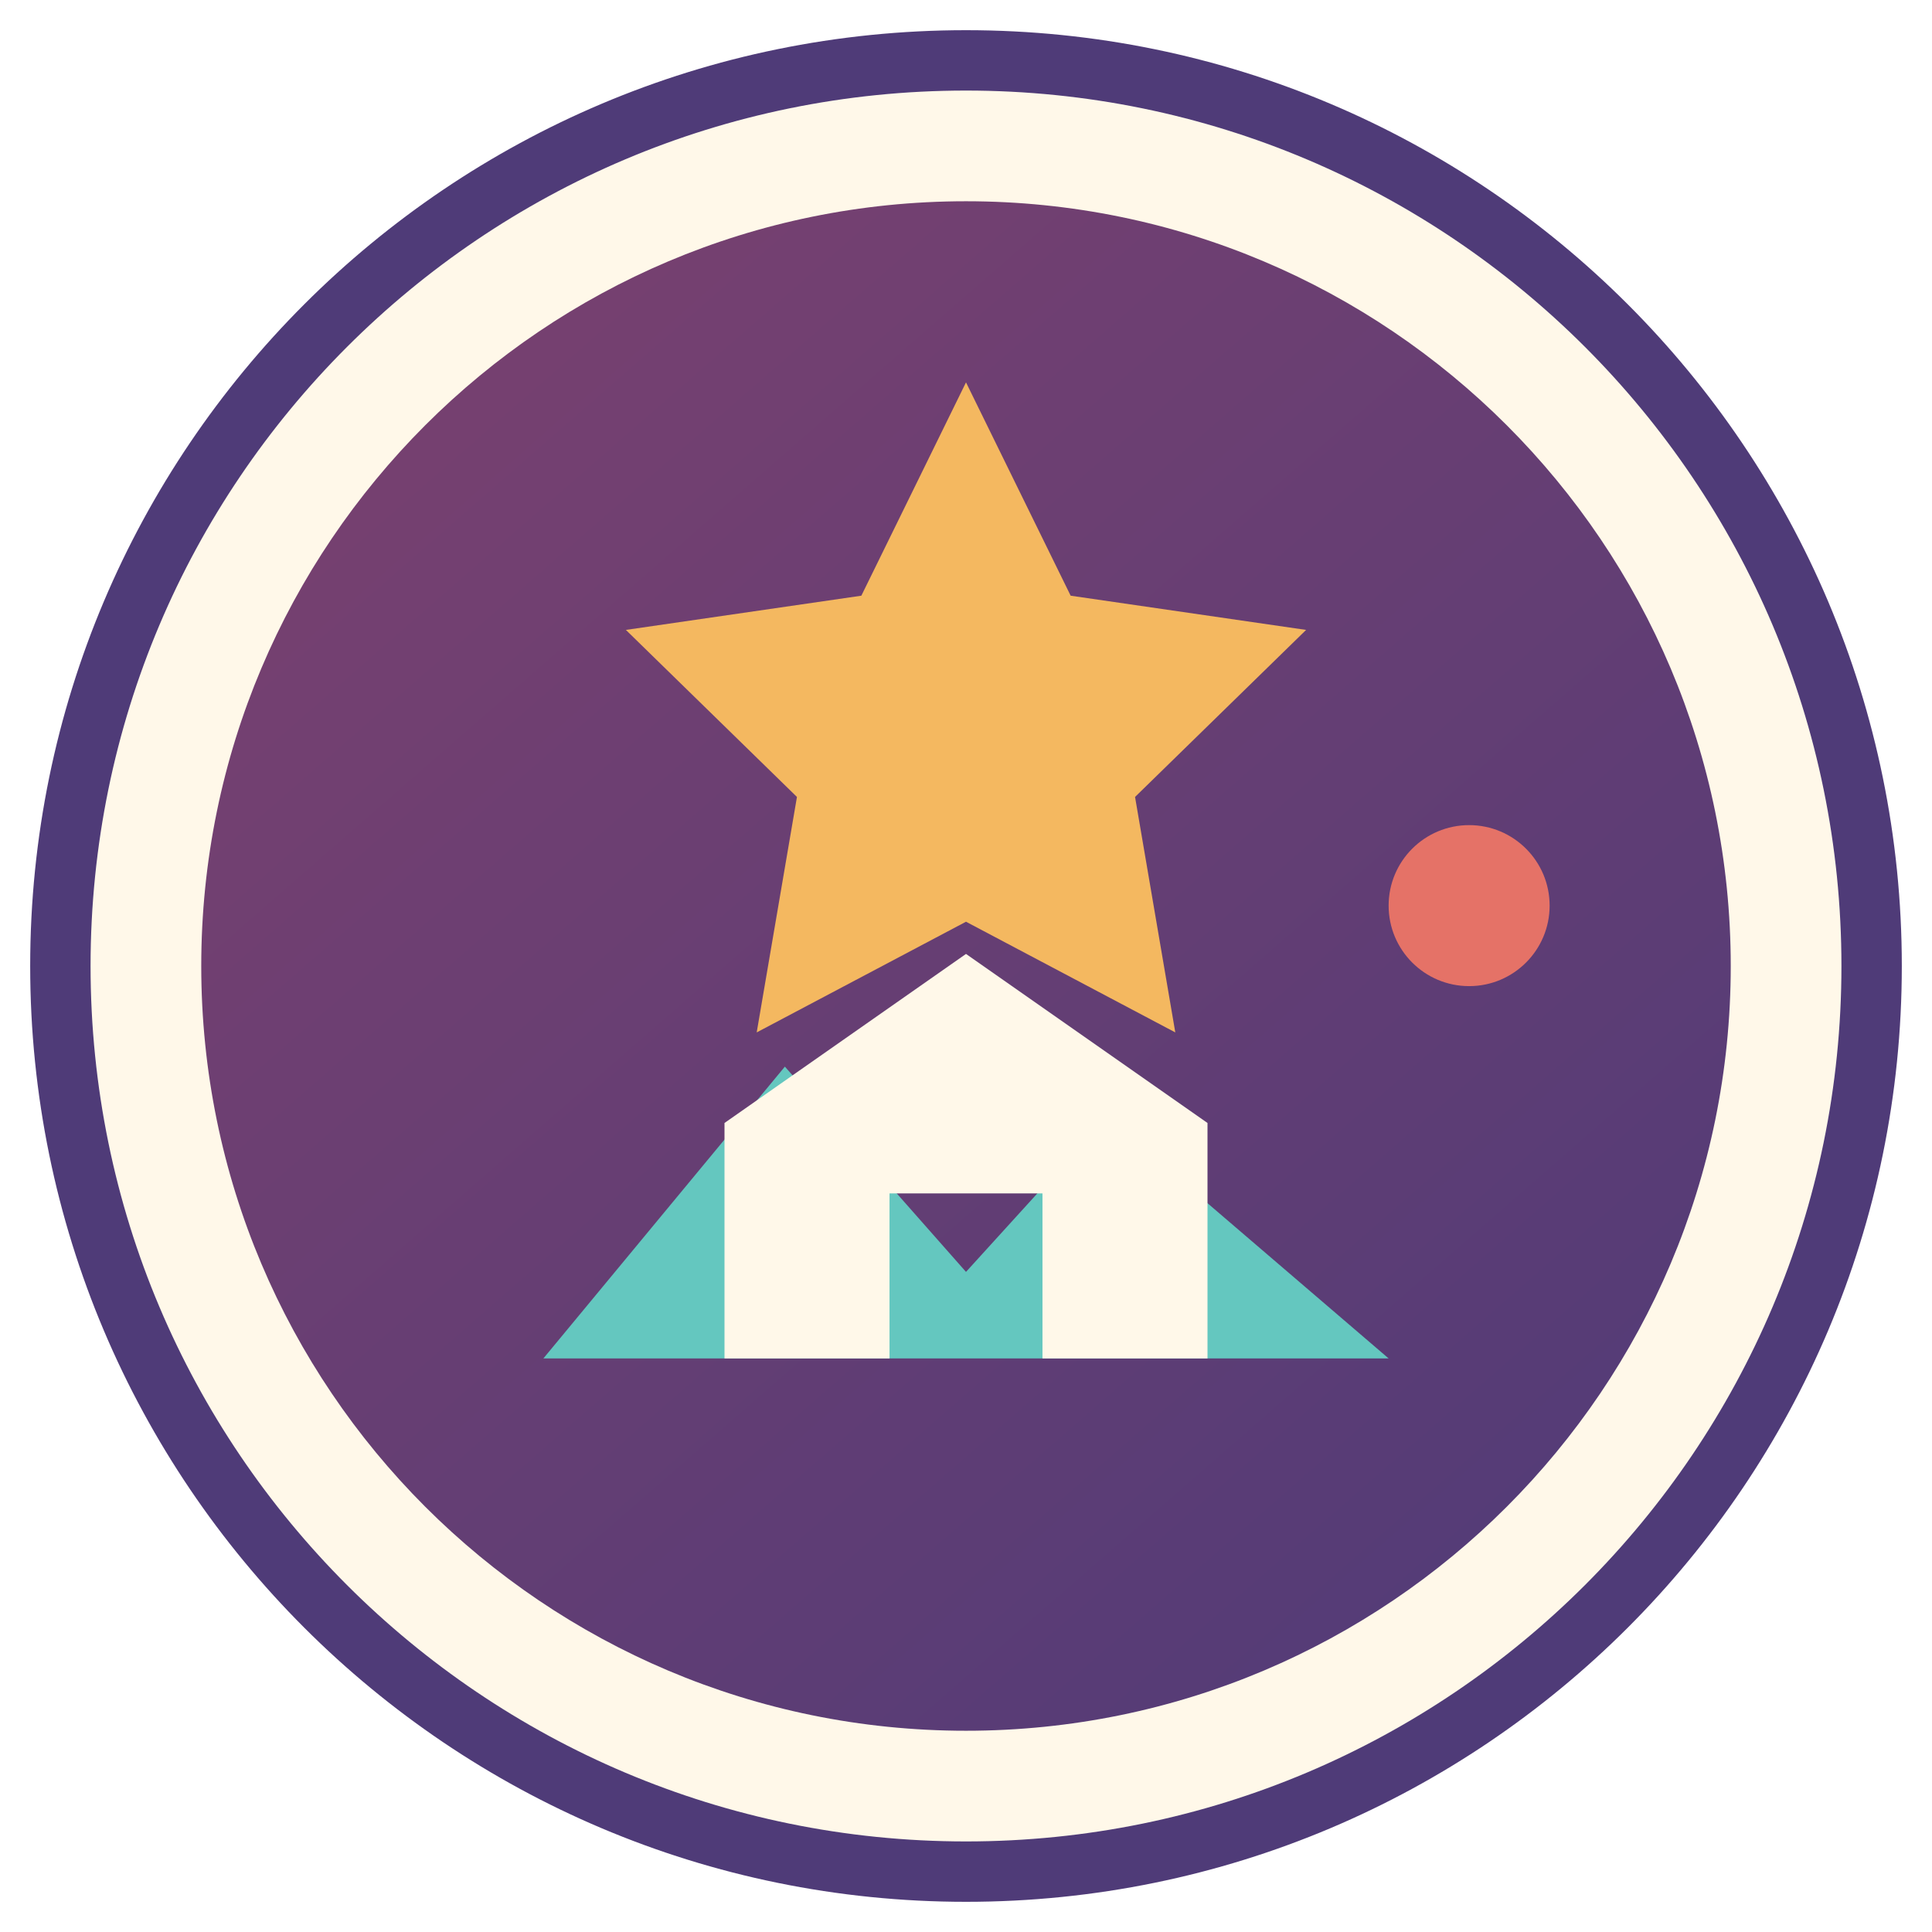
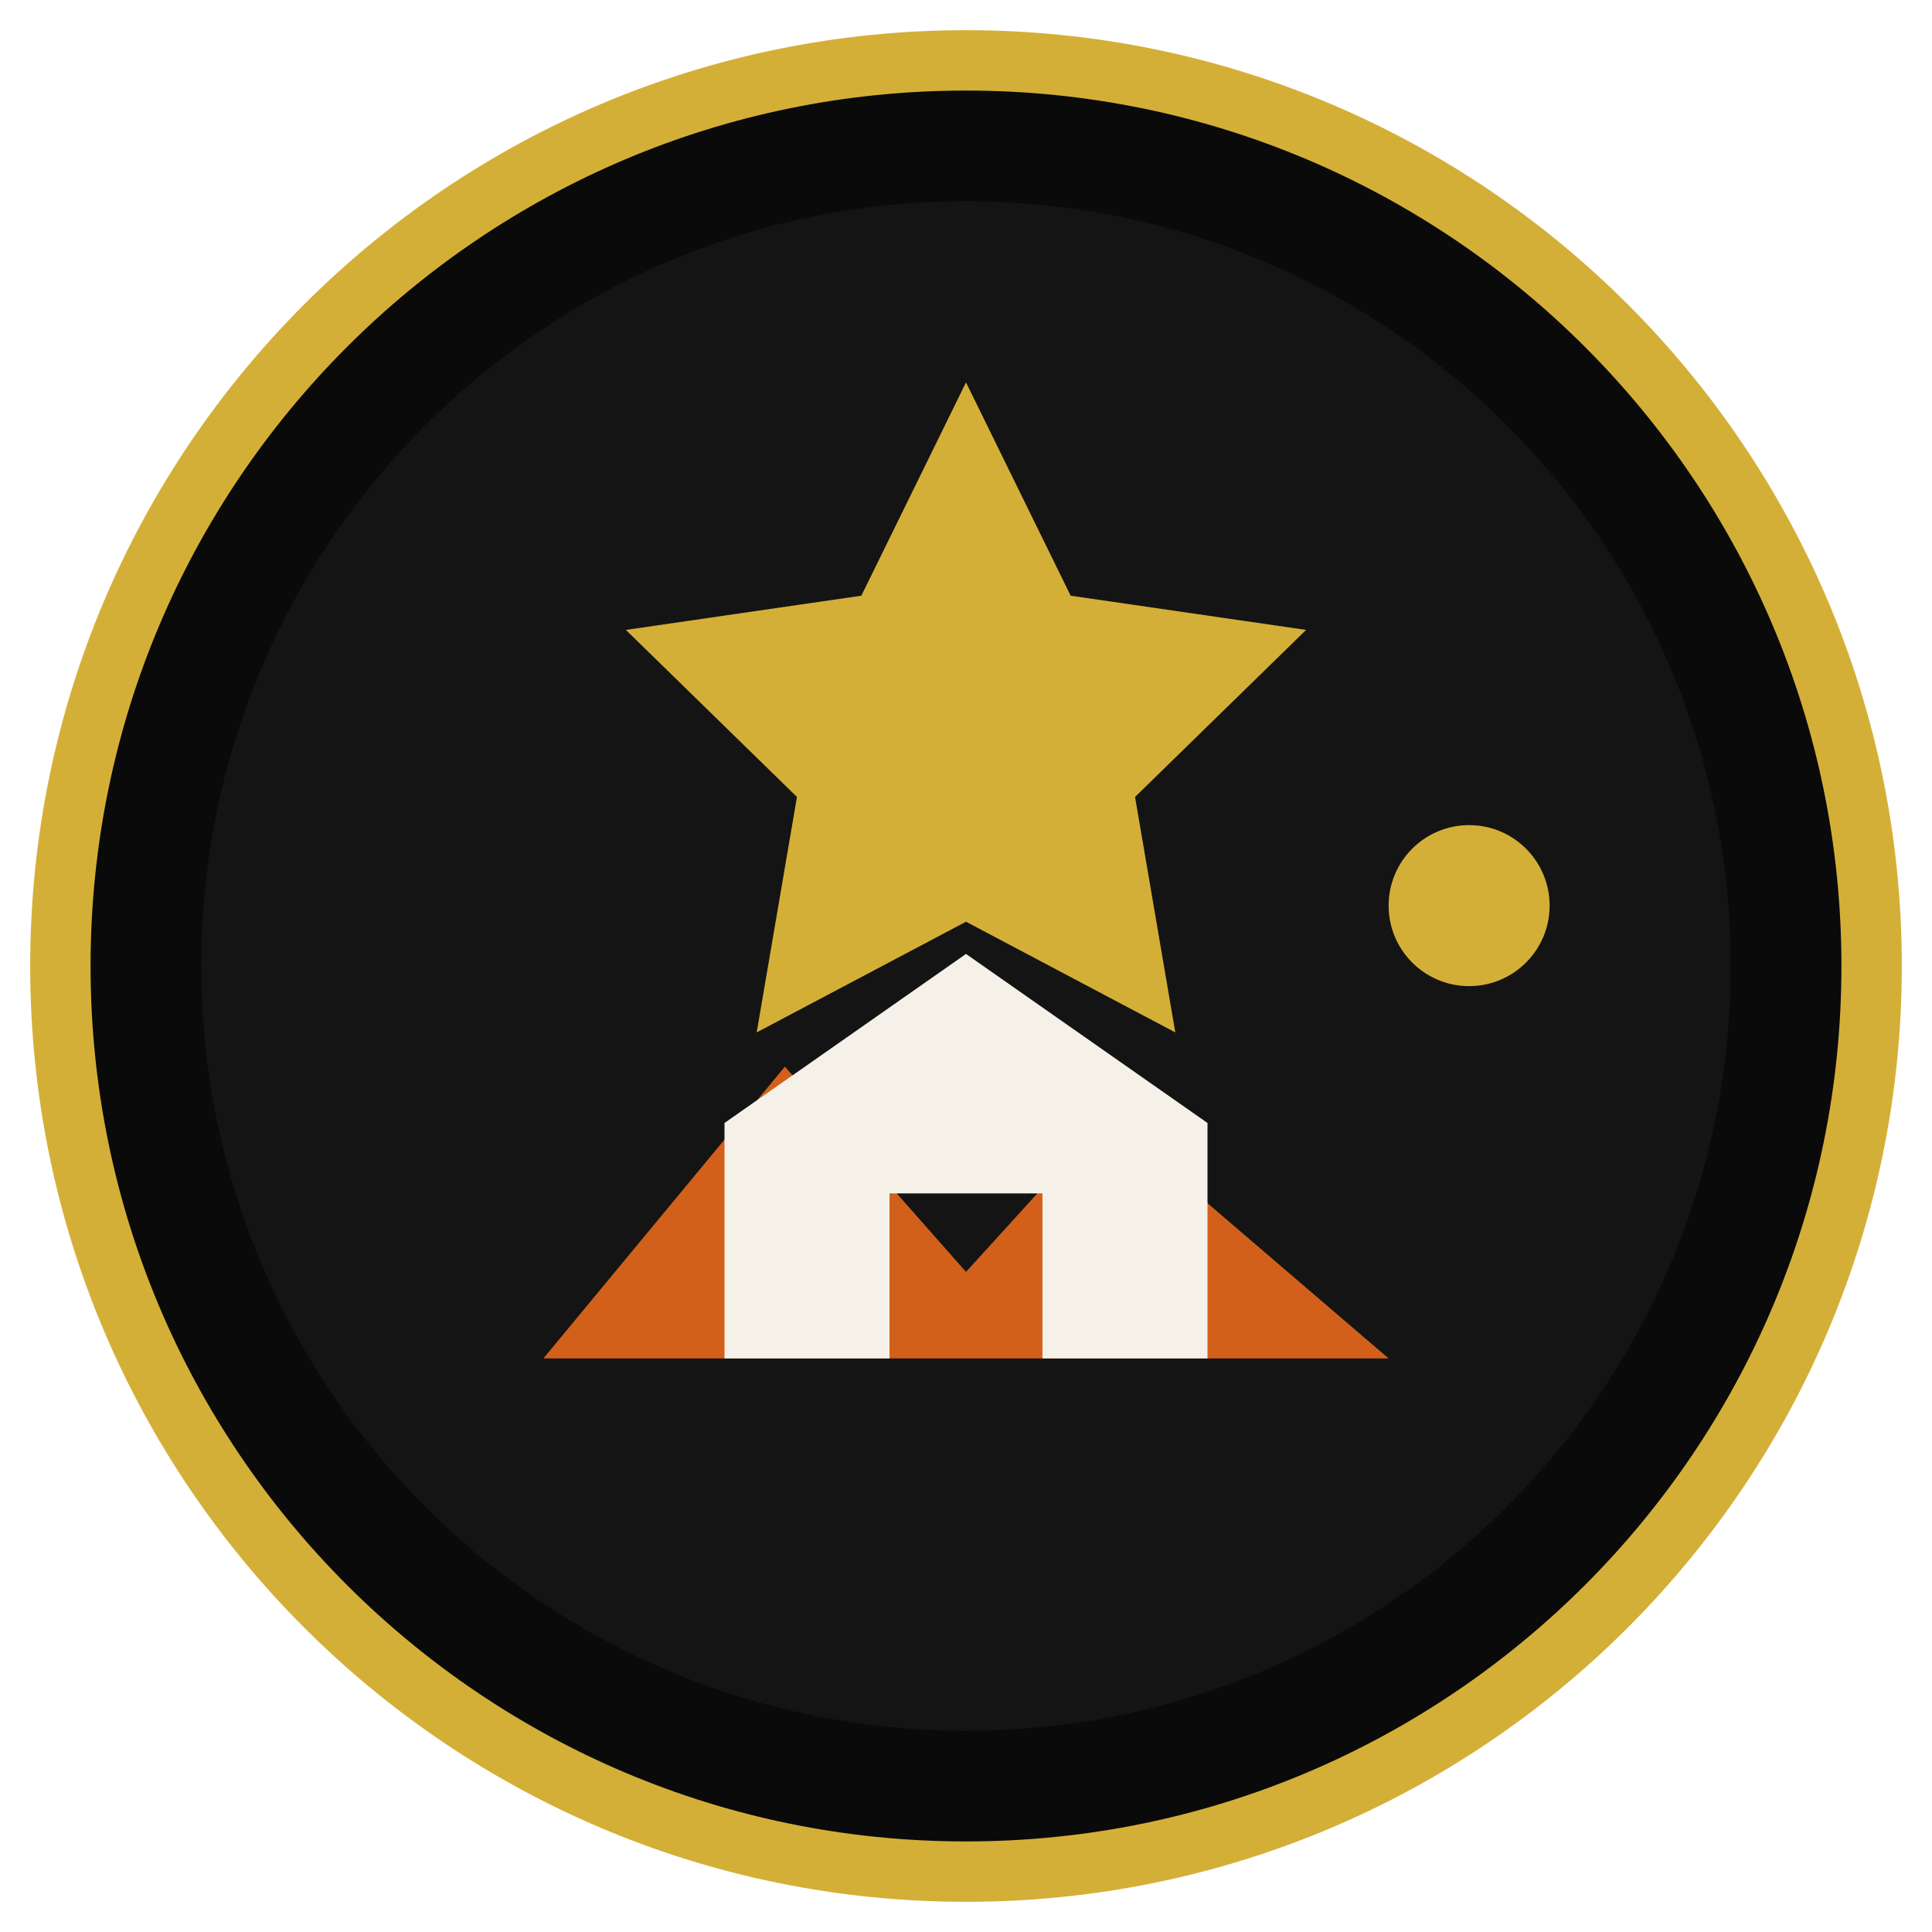
<svg xmlns="http://www.w3.org/2000/svg" viewBox="0 0 96 96" role="img" aria-labelledby="wondertown-logo-title">
-   <defs>
-     <linearGradient id="wondertown-sky" x1="14" y1="10" x2="82" y2="88" gradientUnits="userSpaceOnUse">
-       <stop stop-color="#7b416f" />
-       <stop offset="1" stop-color="#4f3b78" />
-     </linearGradient>
-   </defs>
-   <circle cx="48" cy="48" r="45" fill="#fff8e9" stroke="#4f3b78" stroke-width="3" />
-   <circle cx="48" cy="48" r="38" fill="url(#wondertown-sky)" />
-   <path fill="#f4b860" d="m48 19 5.2 10.6 11.7 1.7-8.5 8.3 2 11.7L48 45.8l-10.4 5.5 2-11.7-8.5-8.3 11.7-1.7L48 19Z" />
-   <path fill="#64c7bf" d="M27 67.5 39 53l9 10.2 7-7.7 14 12H27Z" />
-   <path fill="#fff8e9" d="M36 67.5V55.8l12-8.4 12 8.4v11.7h-8.2v-8.2h-7.6v8.2H36Z" />
-   <circle cx="73" cy="45" r="4" fill="#e57267" />
+   <circle cx="48" cy="48" r="45" fill="#0A0A0A" stroke="#D4AF37" stroke-width="3" />
+   <circle cx="48" cy="48" r="38" fill="#141414" />
+   <path fill="#D4AF37" d="m48 19 5.2 10.6 11.7 1.7-8.5 8.3 2 11.7L48 45.8l-10.4 5.5 2-11.7-8.5-8.3 11.7-1.7L48 19Z" />
+   <path fill="#D2601A" d="M27 67.5 39 53l9 10.2 7-7.7 14 12H27Z" />
+   <path fill="#F5F1E8" d="M36 67.5V55.8l12-8.4 12 8.4v11.7h-8.2v-8.2h-7.6v8.2H36Z" />
+   <circle cx="73" cy="45" r="4" fill="#D4AF37" />
</svg>
